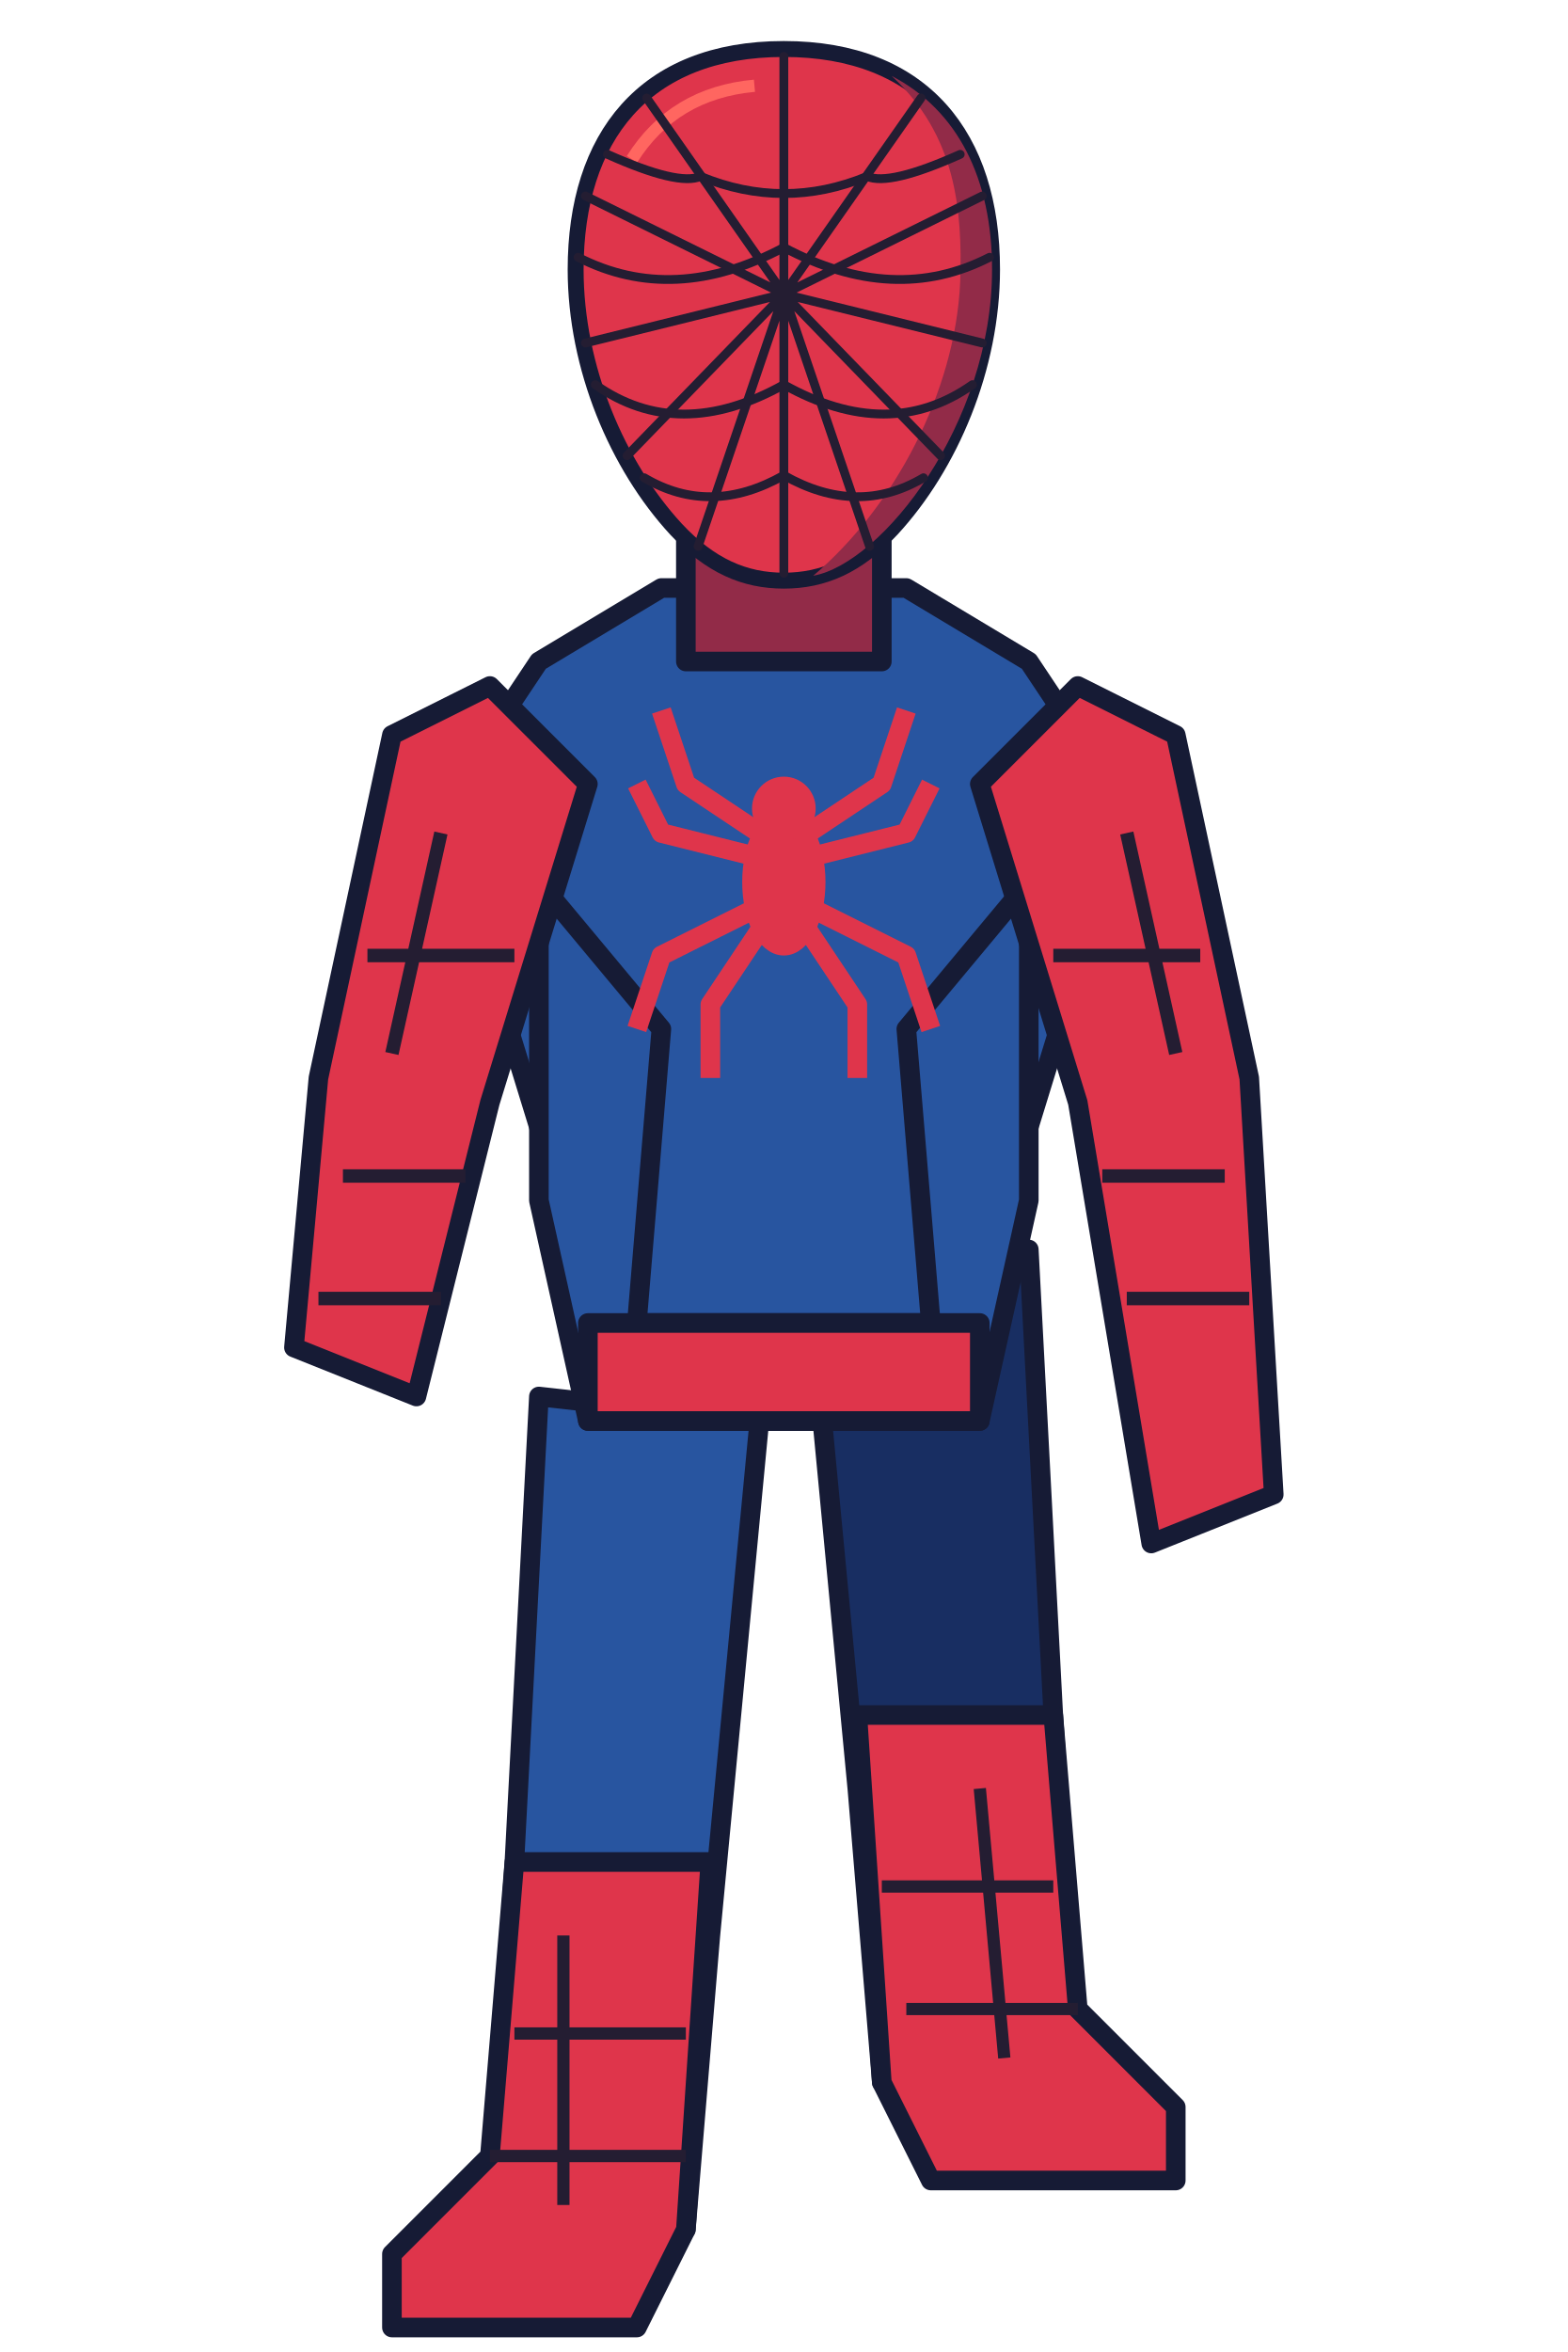
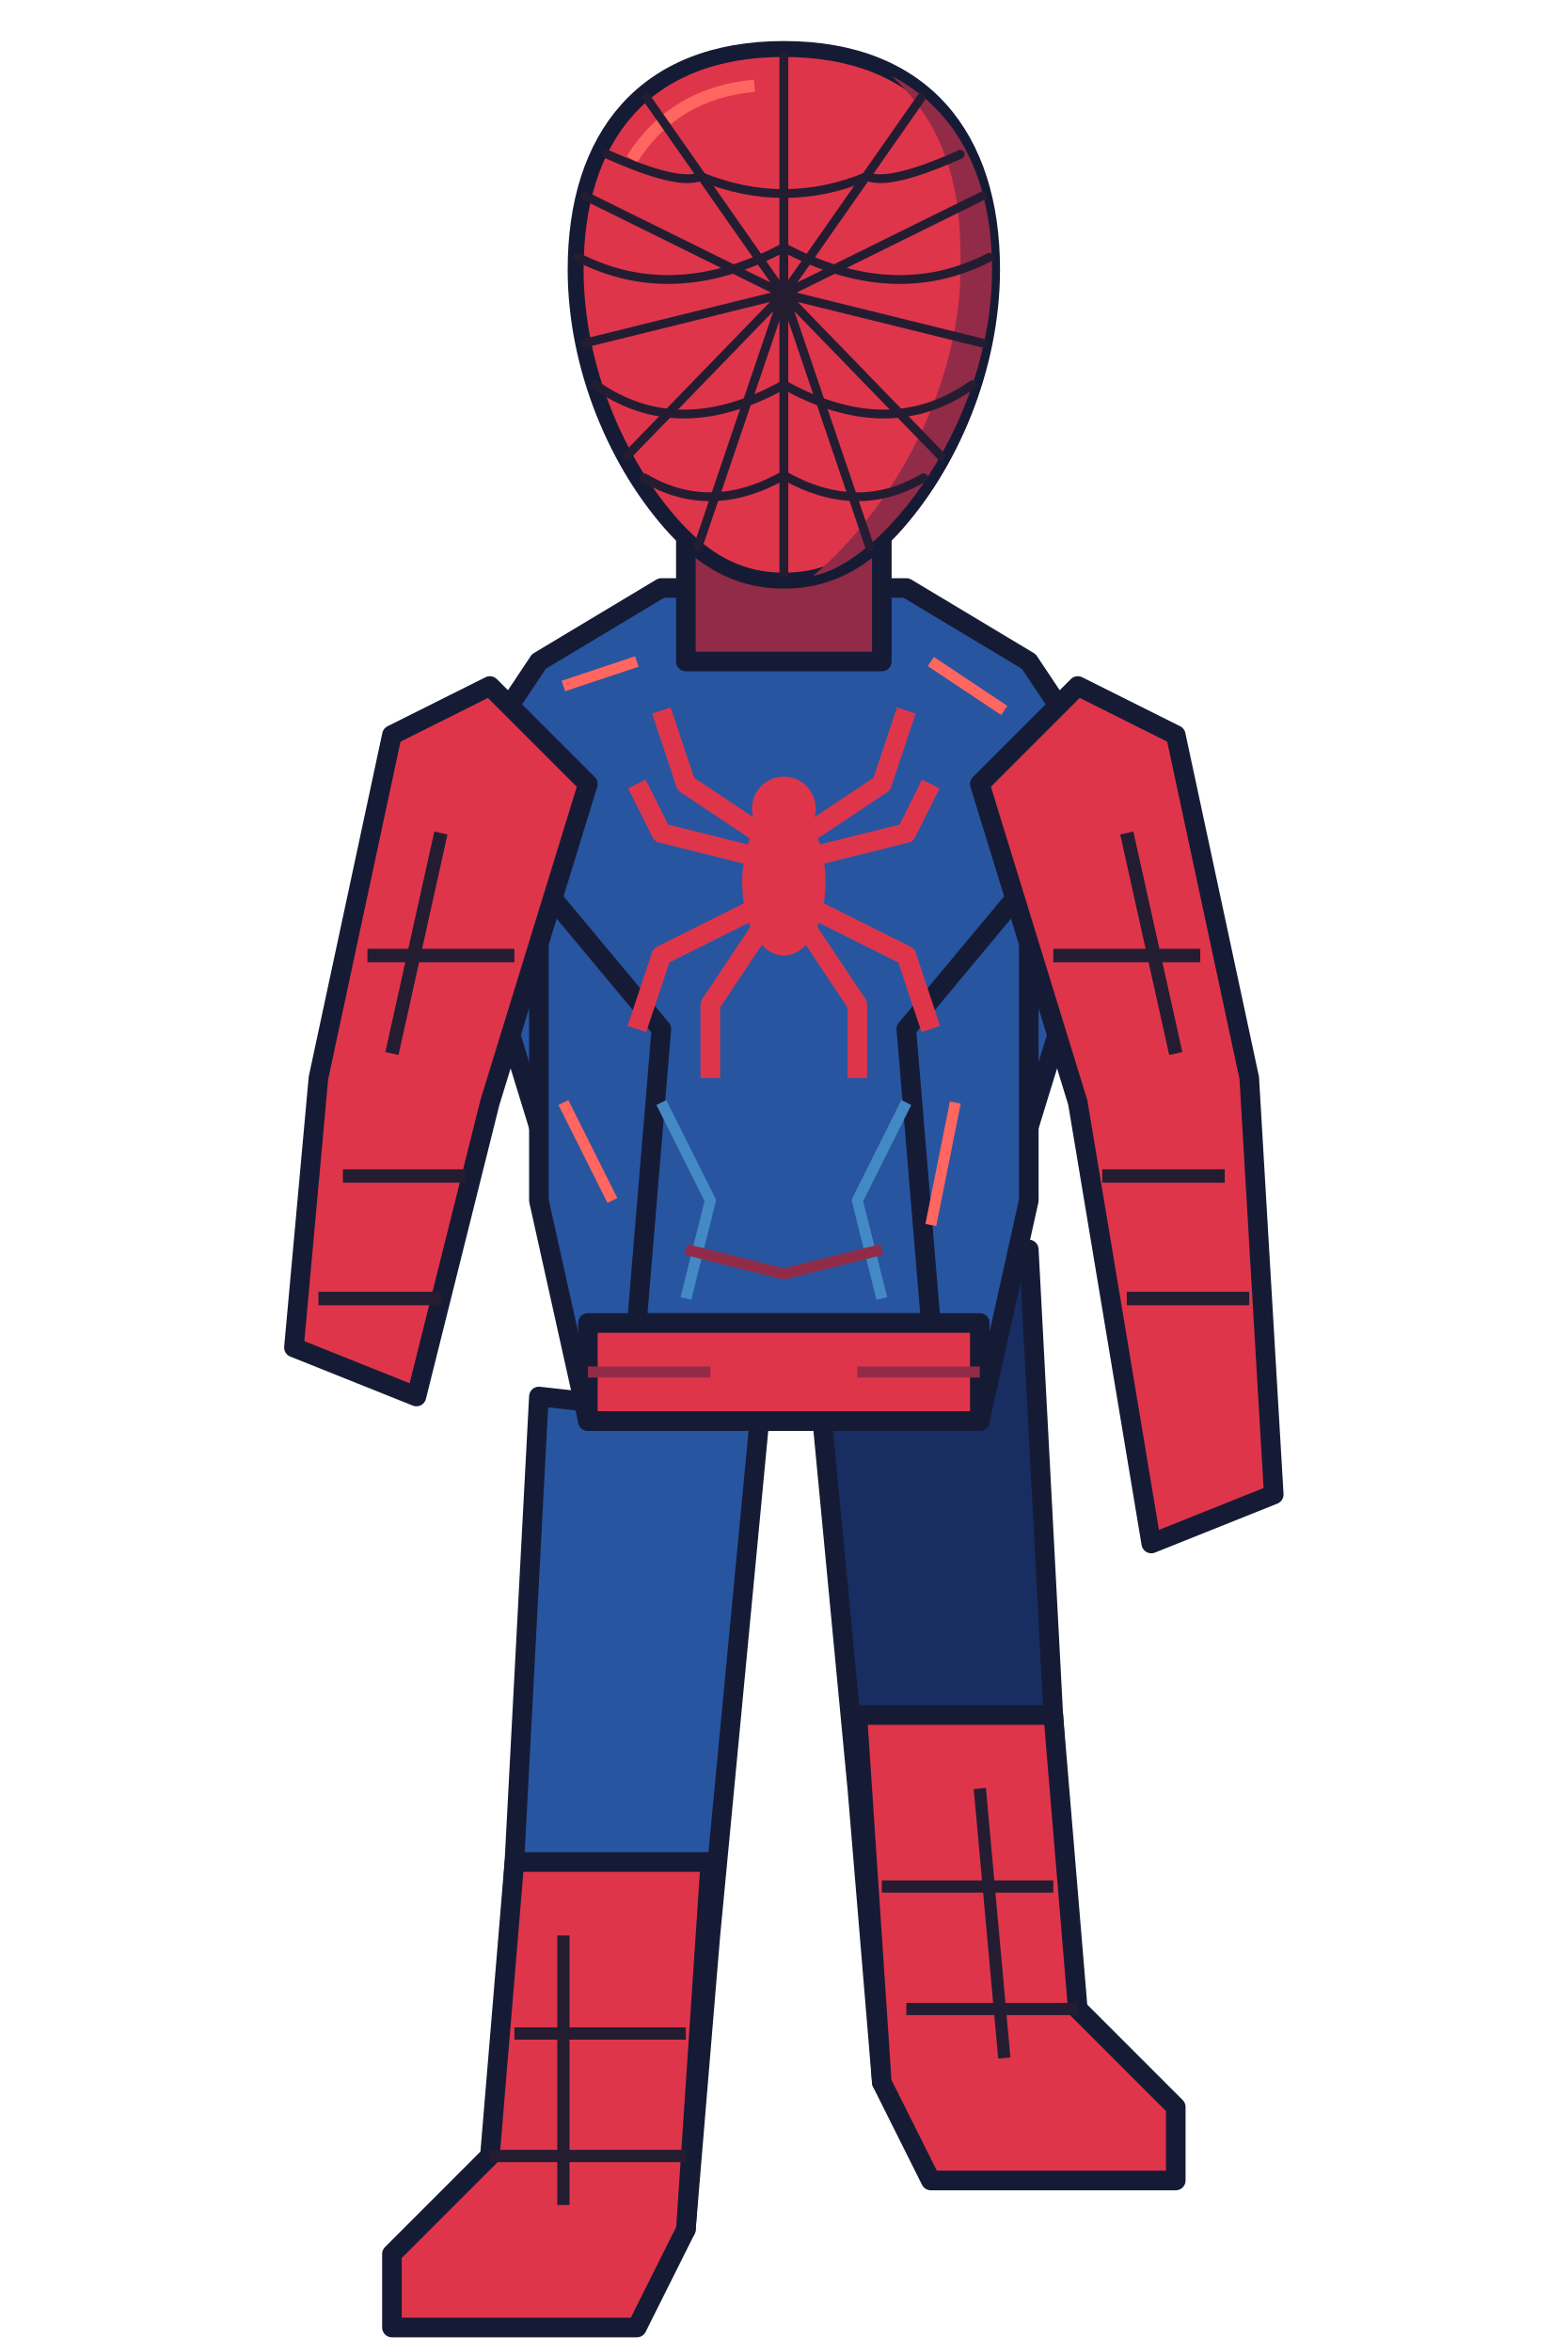
<svg xmlns="http://www.w3.org/2000/svg" viewBox="0 0 64 96" width="64" height="96" role="img" aria-label="Spider-Man" shape-rendering="geometricPrecision">
  <g stroke="#161b35" stroke-width=".8" stroke-linejoin="round">
    <g transform="translate(32 0) scale(1 1) translate(-32 0)">
      <g transform="translate(0 3)">
        <path d="M22 54L31 55L29 76L28 88H20L21 73Z" fill="#2855a0" />
        <path d="M21 73H29L28 88L26 92H16V89L20 85Z" fill="#df354b" />
        <path d="M23 76L23 87M21 80H28M20 85H28" stroke="#241d32" fill="none" stroke-width=".5" />
      </g>
      <g transform="translate(0 -3)">
        <path d="M33 55L42 54L43 73L44 88H36L35 76Z" fill="#182e62" />
        <path d="M35 73H43L44 85L48 89V92H38L36 88Z" fill="#df354b" />
        <path d="M40 76L41 87M36 80H43M37 85H44" stroke="#241d32" fill="none" stroke-width=".5" />
      </g>
      <path d="M22 27L27 24H37L42 27L46 33L42 46L40 57H24L22 46L18 33Z" fill="#2855a0" />
      <path d="M22 36L27 42L26 54H38L37 42L42 36V49L40 58H24L22 49Z" fill="#2855a0" />
      <path d="M24 54H40V58H24Z" fill="#df354b" />
+       <g fill="none" stroke-width=".45">
+         <path d="M23 28L26 27M38 27L41 29M23 45L25 49M39 45L38 50" stroke="#ff6660" />
+         <path d="M27 45L29 49L28 53M37 45L35 49L36 53" stroke="#4389c6" />
+         <path d="M28 51L32 52L36 51M24 56H29M35 56H40" stroke="#922b48" />
+       </g>
      <g transform="translate(32 36)">
        <g stroke="#df354b" fill="#df354b" stroke-width=".8">
          <ellipse cx="0" cy="0" rx="1.3" ry="2.6" />
          <circle cy="-3" r=".9" />
          <path d="M-1-2L-4-4L-5-7M1-2L4-4L5-7M-1-1L-5-2L-6-4M1-1L5-2L6-4M-1 1L-5 3L-6 6M1 1L5 3L6 6M-1 2L-3 5L-3 8M1 2L3 5L3 8" fill="none" />
        </g>
      </g>
      <path d="M20 28L16 30L13 44L12 55L17 57L20 45L24 32Z" fill="#df354b" />
      <path d="M44 28L48 30L51 44L52 61L47 63L44 45L40 32Z" fill="#df354b" />
      <path d="M18 34L16 43M46 34L48 43M15 39H21M43 39H49M14 48H19M45 48H50M13 53H18M46 53H51" fill="none" stroke="#241d32" stroke-width=".55" />
      <path d="M28 21H36V27H28Z" fill="#922b48" />
      <g transform="translate(32 2)">
        <g stroke="#161b35" stroke-width=".65" stroke-linejoin="round" shape-rendering="geometricPrecision">
          <path d="M0 0C-5.7 0-8.5 3.6-8.5 9C-8.5 13-6.8 17-4.4 19.6C-3 21.1-1.6 21.7 0 21.7C1.6 21.7 3 21.1 4.4 19.6C6.8 17 8.5 13 8.5 9C8.5 3.6 5.7 0 0 0Z" fill="#df354b" />
          <path d="M4.4 1.1C7 3.5 7.3 6.5 7.2 9.5C7 14 4.5 18.7 1.2 21.5C4 21 8.5 15.3 8.5 9C8.5 5.3 7.1 2.5 4.4 1.1Z" fill="#922b48" stroke="none" />
          <path d="M-6.2 4.5Q-4.5 1.8-1.2 1.5" stroke="#ff6660" stroke-width=".5" fill="none" />
          <g fill="none" stroke="#241d32" stroke-width=".36" stroke-linecap="round">
            <path d="M0 .3V21.4M-5.6 2L0 10L5.6 2M-8.1 6L0 10L8.1 6M-8.1 12L0 10L8.1 12M-6.4 16.6L0 10L6.4 16.6M-3.5 20.3L0 10L3.5 20.3" />
            <path d="M-7.2 4.3Q-4.3 5.6-3.4 5.2Q0 6.6 3.4 5.2Q4.3 5.6 7.2 4.3M-8.4 8.5Q-4.5 10.5 0 8.1Q4.5 10.5 8.4 8.5M-7.7 13.7Q-4.3 16.1 0 13.7Q4.3 16.1 7.7 13.7M-5.7 17.5Q-3 19.1 0 17.4Q3 19.1 5.7 17.5" />
          </g>
        </g>
      </g>
    </g>
  </g>
</svg>
